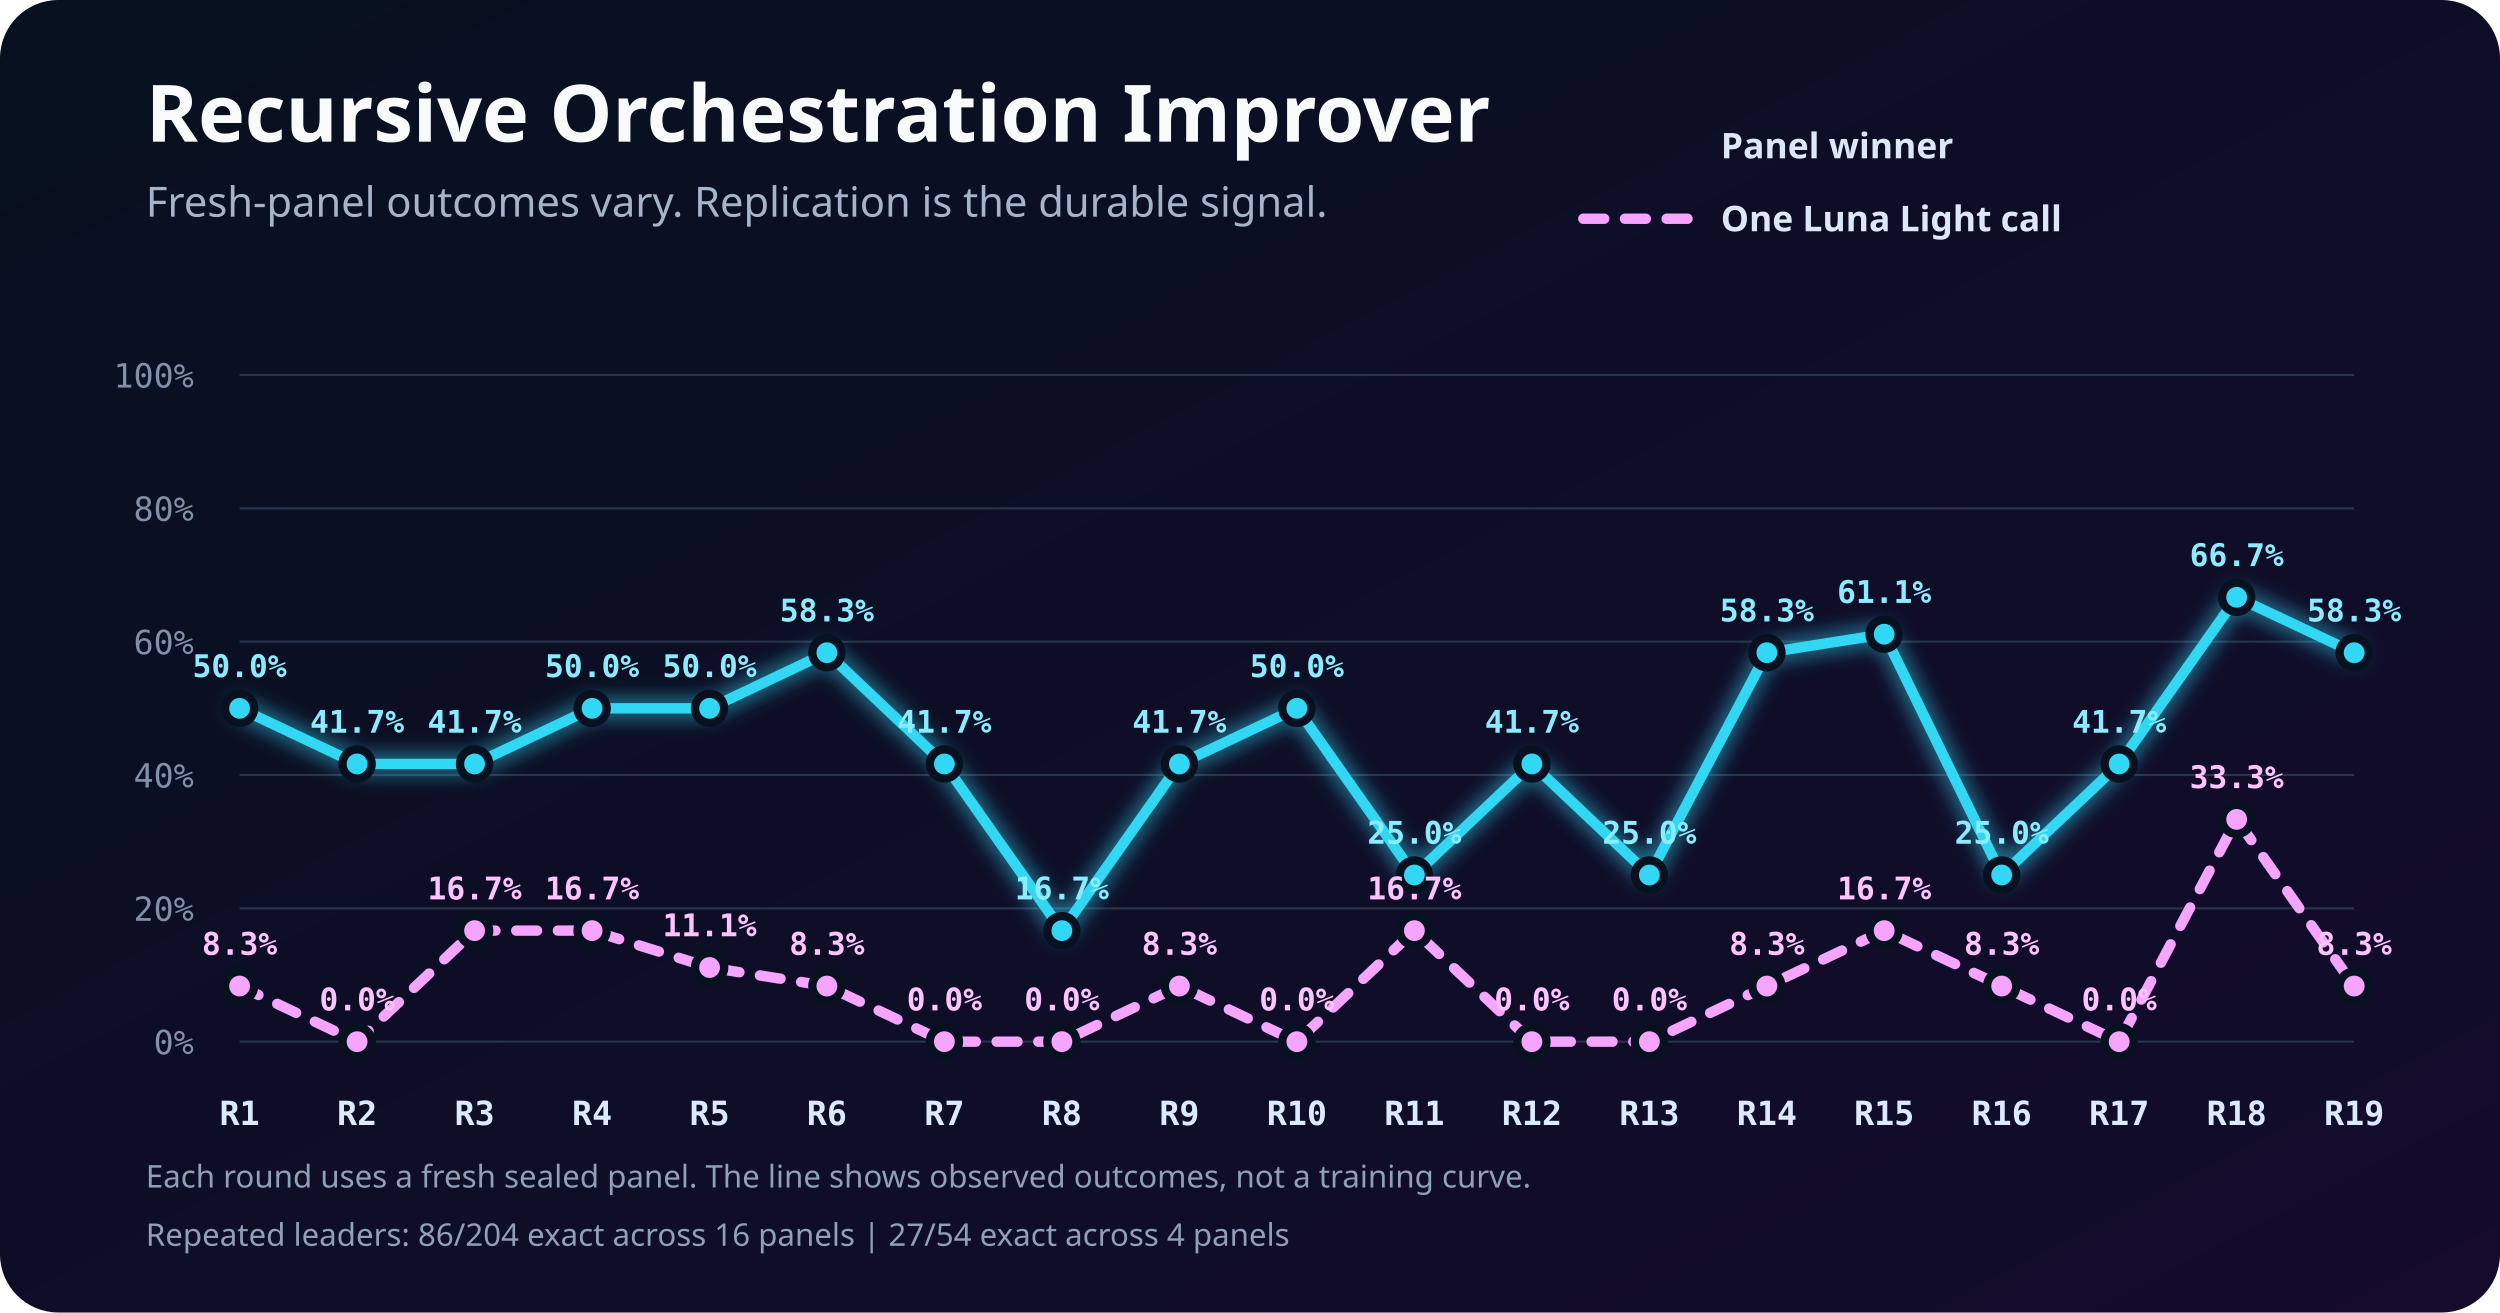
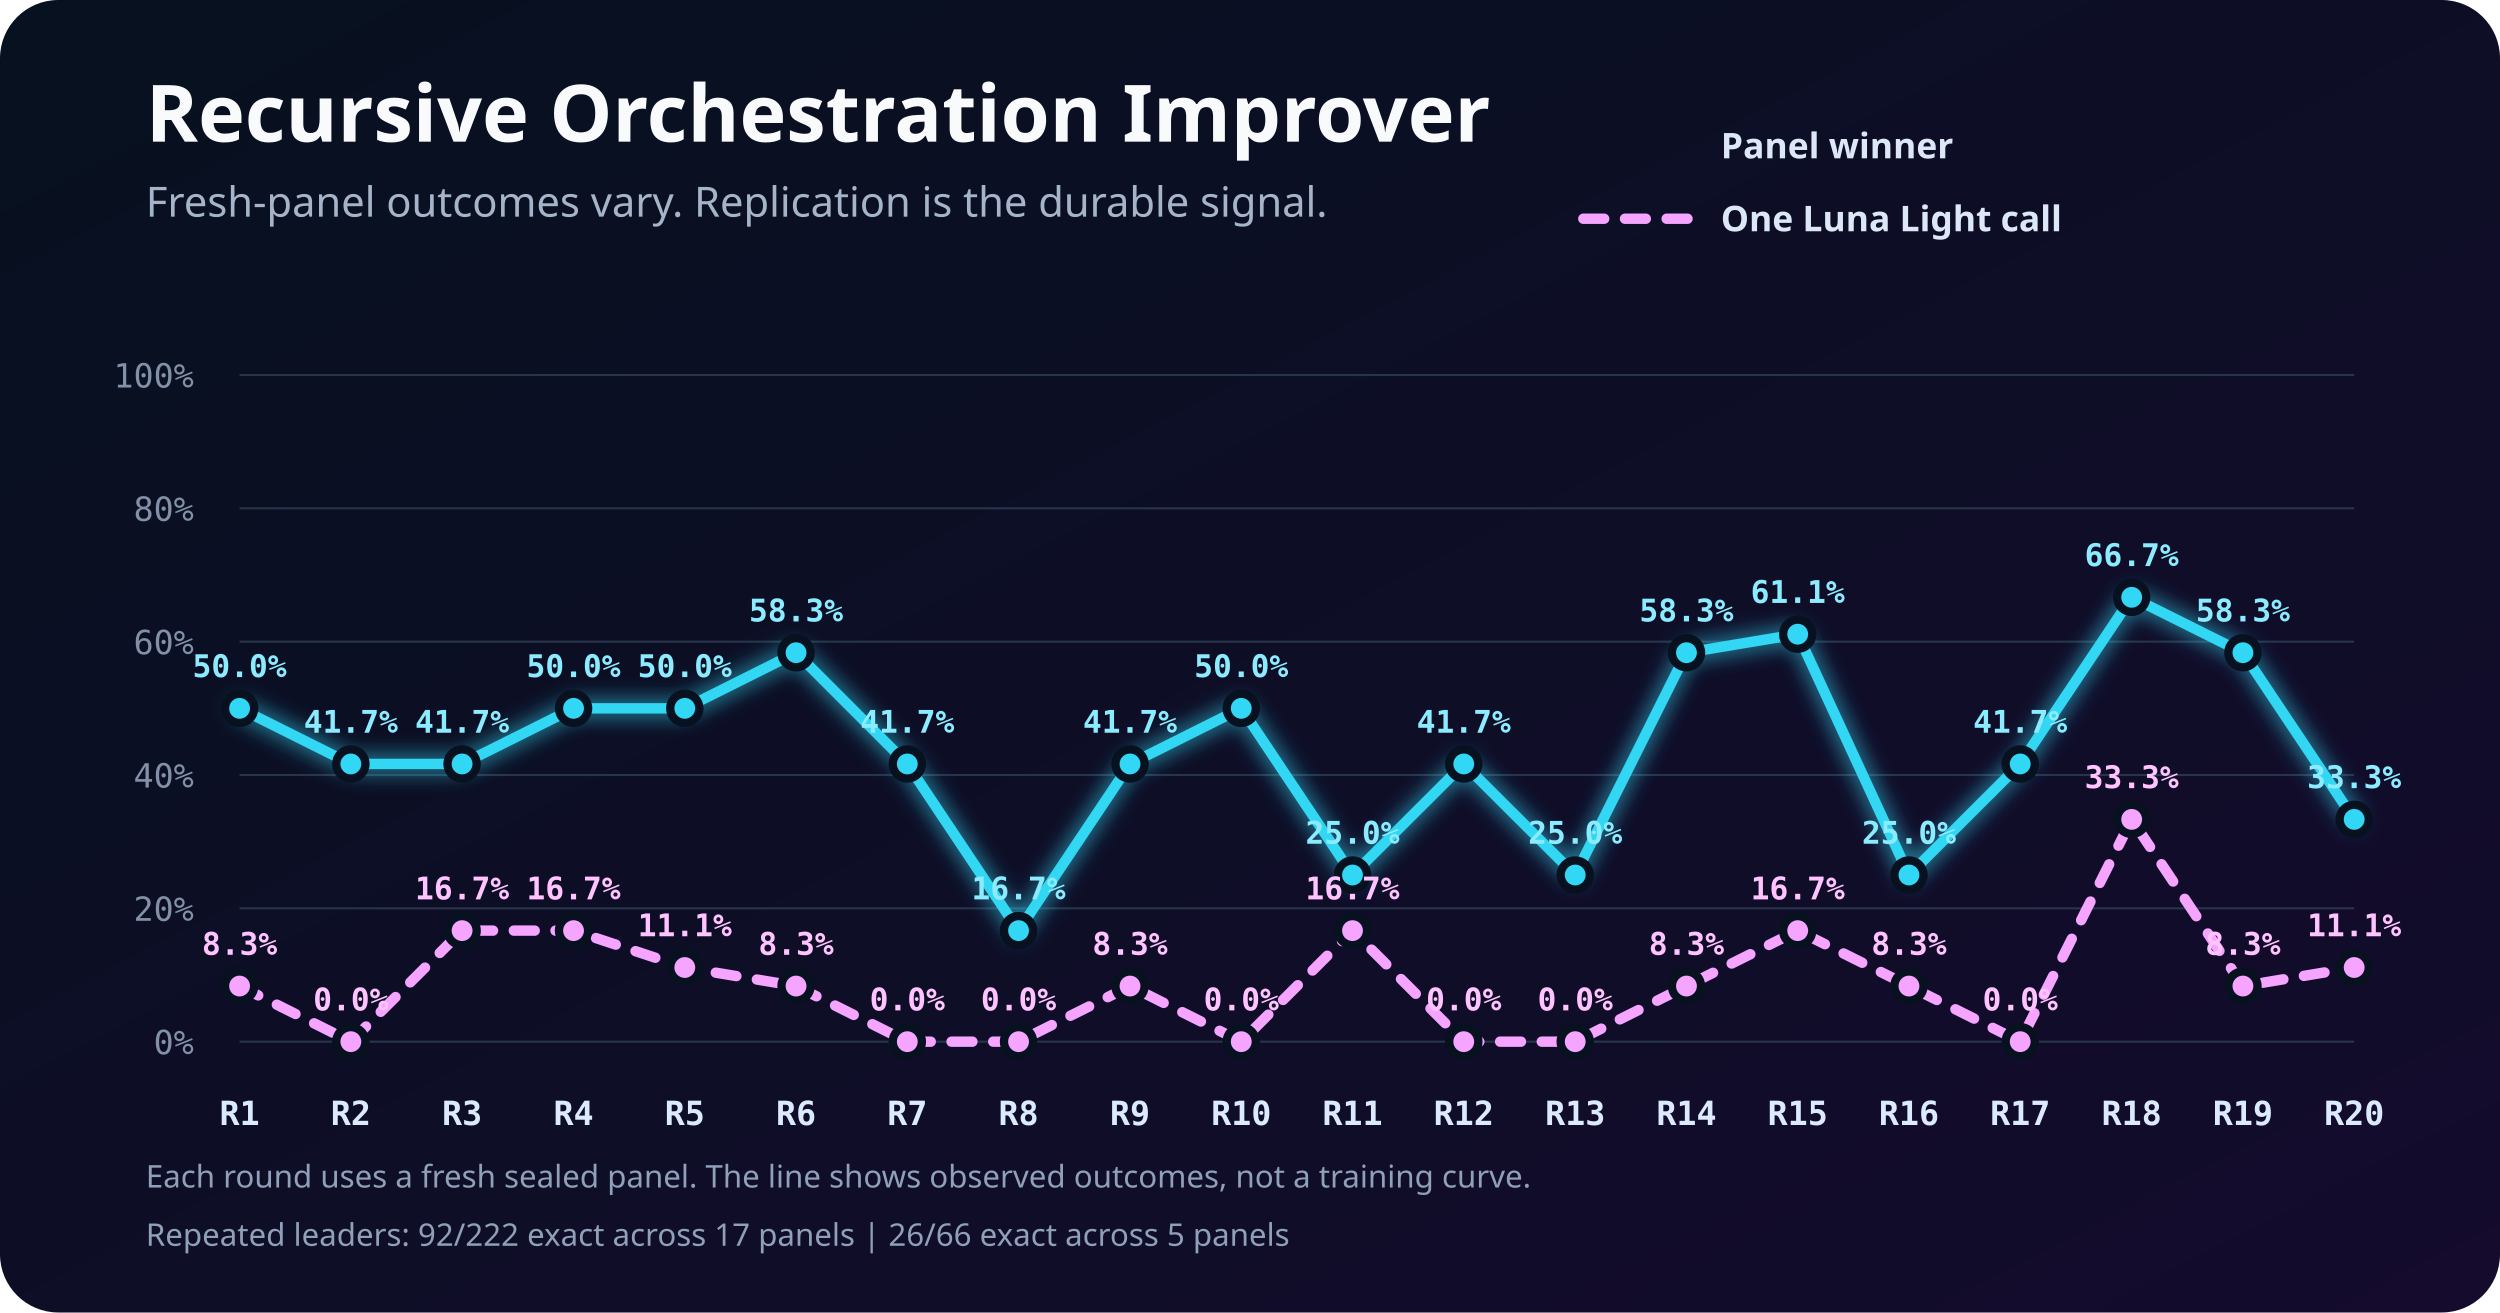
<svg xmlns="http://www.w3.org/2000/svg" width="1200" height="630" viewBox="0 0 1200 630" role="img" aria-labelledby="title desc">
  <defs>
    <linearGradient id="bg" x1="0" y1="0" x2="1" y2="1">
      <stop stop-color="#07111f" />
      <stop offset="1" stop-color="#140b2d" />
    </linearGradient>
    <filter id="glow">
      <feGaussianBlur stdDeviation="5" result="b" />
      <feMerge>
        <feMergeNode in="b" />
        <feMergeNode in="SourceGraphic" />
      </feMerge>
    </filter>
  </defs>
  <style>
  .title{font:700 38px ui-sans-serif,system-ui;fill:#f8fafc} .subtitle{font:500 20px ui-sans-serif,system-ui;fill:#a5b4c8}
  .grid{stroke:#27344a;stroke-width:1} .axis{font:500 16px ui-monospace,SFMono-Regular,monospace;fill:#8291a8} .strong{fill:#dbeafe;font-weight:700}
  .line{fill:none;stroke-width:5;stroke-linejoin:round;stroke-linecap:round} .line.winner{stroke:#31d7f4;filter:url(#glow)} .line.direct{stroke:#f5a4ff;stroke-dasharray:10 10}
  .dot{stroke:#07111f;stroke-width:4} .dot.winner{fill:#31d7f4} .dot.direct{fill:#f5a4ff}
  .value{font:700 15px ui-monospace,SFMono-Regular,monospace} .value.winner{fill:#8cecff} .value.direct{fill:#ffc4ff}
  .legend{font:600 17px ui-sans-serif,system-ui;fill:#dce8f7} .note{font:500 15px ui-sans-serif,system-ui;fill:#8fa0b8}
</style>
  <rect width="1200" height="630" rx="28" fill="url(#bg)" />
  <text x="70" y="68" class="title">Recursive Orchestration Improver</text>
  <text x="70" y="104" class="subtitle">Fresh-panel outcomes vary. Replication is the durable signal.</text>
  <line x1="760" y1="70" x2="810" y2="70" class="line winner" />
  <text x="826" y="76" class="legend">Panel winner</text>
  <line x1="760" y1="105" x2="810" y2="105" class="line direct" />
  <text x="826" y="111" class="legend">One Luna Light call</text>
  <line x1="115" y1="500.0" x2="1130" y2="500.0" class="grid" />
  <text x="93" y="506.0" text-anchor="end" class="axis">0%</text>
  <line x1="115" y1="436.0" x2="1130" y2="436.0" class="grid" />
  <text x="93" y="442.0" text-anchor="end" class="axis">20%</text>
  <line x1="115" y1="372.0" x2="1130" y2="372.0" class="grid" />
  <text x="93" y="378.0" text-anchor="end" class="axis">40%</text>
  <line x1="115" y1="308.0" x2="1130" y2="308.0" class="grid" />
  <text x="93" y="314.0" text-anchor="end" class="axis">60%</text>
  <line x1="115" y1="244.0" x2="1130" y2="244.0" class="grid" />
  <text x="93" y="250.0" text-anchor="end" class="axis">80%</text>
  <line x1="115" y1="180.0" x2="1130" y2="180.0" class="grid" />
  <text x="93" y="186.0" text-anchor="end" class="axis">100%</text>
-   <polyline points="115.0,340.0 171.4,366.7 227.8,366.7 284.2,340.0 340.6,340.0 396.9,313.3 453.3,366.7 509.7,446.7 566.1,366.7 622.5,340.0 678.9,420.0 735.3,366.7 791.7,420.0 848.1,313.3 904.4,304.4 960.8,420.0 1017.2,366.7 1073.6,286.7 1130.0,313.3" class="line winner" />
-   <polyline points="115.0,473.3 171.4,500.0 227.8,446.7 284.2,446.7 340.6,464.4 396.9,473.3 453.3,500.0 509.7,500.0 566.1,473.3 622.5,500.0 678.9,446.7 735.3,500.0 791.7,500.0 848.1,473.3 904.4,446.7 960.8,473.3 1017.2,500.0 1073.6,393.3 1130.0,473.3" class="line direct" />
+   <polyline points="115.0,340.0 168.4,366.7 221.8,366.7 275.3,340.0 328.7,340.0 382.1,313.3 435.5,366.7 488.9,446.7 542.4,366.7 595.8,340.0 649.2,420.0 702.6,366.7 756.1,420.0 809.5,313.3 862.9,304.4 916.3,420.0 969.7,366.7 1023.2,286.7 1076.6,313.3 1130.0,393.3" class="line winner" />
+   <polyline points="115.0,473.3 168.4,500.0 221.8,446.7 275.3,446.7 328.7,464.4 382.1,473.3 435.5,500.0 488.9,500.0 542.4,473.3 595.8,500.0 649.2,446.7 702.6,500.0 756.1,500.0 809.5,473.3 862.9,446.7 916.3,473.3 969.7,500.0 1023.2,393.3 1076.6,473.3 1130.0,464.4" class="line direct" />
  <circle cx="115.0" cy="340.0" r="7" class="dot winner" />
  <text x="115.0" y="325.0" text-anchor="middle" class="value winner">50.0%</text>
  <circle cx="115.0" cy="473.3" r="7" class="dot direct" />
  <text x="115.0" y="458.3" text-anchor="middle" class="value direct">8.3%</text>
-   <circle cx="171.4" cy="366.7" r="7" class="dot winner" />
-   <text x="171.4" y="351.7" text-anchor="middle" class="value winner">41.7%</text>
-   <circle cx="171.4" cy="500.0" r="7" class="dot direct" />
-   <text x="171.4" y="485.0" text-anchor="middle" class="value direct">0.0%</text>
-   <circle cx="227.8" cy="366.7" r="7" class="dot winner" />
-   <text x="227.8" y="351.7" text-anchor="middle" class="value winner">41.7%</text>
-   <circle cx="227.8" cy="446.7" r="7" class="dot direct" />
-   <text x="227.8" y="431.7" text-anchor="middle" class="value direct">16.7%</text>
-   <circle cx="284.2" cy="340.0" r="7" class="dot winner" />
-   <text x="284.2" y="325.0" text-anchor="middle" class="value winner">50.0%</text>
-   <circle cx="284.2" cy="446.7" r="7" class="dot direct" />
-   <text x="284.2" y="431.7" text-anchor="middle" class="value direct">16.7%</text>
-   <circle cx="340.6" cy="340.0" r="7" class="dot winner" />
-   <text x="340.6" y="325.0" text-anchor="middle" class="value winner">50.0%</text>
-   <circle cx="340.6" cy="464.4" r="7" class="dot direct" />
-   <text x="340.6" y="449.4" text-anchor="middle" class="value direct">11.1%</text>
-   <circle cx="396.9" cy="313.3" r="7" class="dot winner" />
-   <text x="396.9" y="298.3" text-anchor="middle" class="value winner">58.3%</text>
-   <circle cx="396.9" cy="473.3" r="7" class="dot direct" />
-   <text x="396.9" y="458.3" text-anchor="middle" class="value direct">8.3%</text>
-   <circle cx="453.3" cy="366.7" r="7" class="dot winner" />
-   <text x="453.3" y="351.7" text-anchor="middle" class="value winner">41.7%</text>
-   <circle cx="453.3" cy="500.0" r="7" class="dot direct" />
-   <text x="453.3" y="485.0" text-anchor="middle" class="value direct">0.0%</text>
-   <circle cx="509.7" cy="446.7" r="7" class="dot winner" />
-   <text x="509.7" y="431.7" text-anchor="middle" class="value winner">16.7%</text>
-   <circle cx="509.7" cy="500.0" r="7" class="dot direct" />
-   <text x="509.7" y="485.0" text-anchor="middle" class="value direct">0.0%</text>
-   <circle cx="566.1" cy="366.7" r="7" class="dot winner" />
-   <text x="566.1" y="351.7" text-anchor="middle" class="value winner">41.7%</text>
-   <circle cx="566.1" cy="473.3" r="7" class="dot direct" />
-   <text x="566.1" y="458.3" text-anchor="middle" class="value direct">8.3%</text>
-   <circle cx="622.5" cy="340.0" r="7" class="dot winner" />
-   <text x="622.5" y="325.0" text-anchor="middle" class="value winner">50.0%</text>
-   <circle cx="622.5" cy="500.0" r="7" class="dot direct" />
-   <text x="622.5" y="485.0" text-anchor="middle" class="value direct">0.0%</text>
-   <circle cx="678.9" cy="420.0" r="7" class="dot winner" />
-   <text x="678.9" y="405.0" text-anchor="middle" class="value winner">25.0%</text>
-   <circle cx="678.9" cy="446.7" r="7" class="dot direct" />
-   <text x="678.9" y="431.7" text-anchor="middle" class="value direct">16.7%</text>
-   <circle cx="735.3" cy="366.7" r="7" class="dot winner" />
-   <text x="735.3" y="351.7" text-anchor="middle" class="value winner">41.7%</text>
-   <circle cx="735.3" cy="500.0" r="7" class="dot direct" />
-   <text x="735.3" y="485.0" text-anchor="middle" class="value direct">0.0%</text>
-   <circle cx="791.7" cy="420.0" r="7" class="dot winner" />
-   <text x="791.7" y="405.0" text-anchor="middle" class="value winner">25.0%</text>
-   <circle cx="791.7" cy="500.0" r="7" class="dot direct" />
-   <text x="791.7" y="485.0" text-anchor="middle" class="value direct">0.0%</text>
-   <circle cx="848.1" cy="313.3" r="7" class="dot winner" />
-   <text x="848.1" y="298.3" text-anchor="middle" class="value winner">58.3%</text>
-   <circle cx="848.1" cy="473.3" r="7" class="dot direct" />
-   <text x="848.1" y="458.3" text-anchor="middle" class="value direct">8.3%</text>
-   <circle cx="904.4" cy="304.4" r="7" class="dot winner" />
-   <text x="904.4" y="289.4" text-anchor="middle" class="value winner">61.1%</text>
-   <circle cx="904.4" cy="446.7" r="7" class="dot direct" />
-   <text x="904.4" y="431.7" text-anchor="middle" class="value direct">16.7%</text>
-   <circle cx="960.8" cy="420.0" r="7" class="dot winner" />
-   <text x="960.8" y="405.0" text-anchor="middle" class="value winner">25.0%</text>
-   <circle cx="960.8" cy="473.3" r="7" class="dot direct" />
-   <text x="960.8" y="458.3" text-anchor="middle" class="value direct">8.3%</text>
-   <circle cx="1017.2" cy="366.7" r="7" class="dot winner" />
-   <text x="1017.2" y="351.7" text-anchor="middle" class="value winner">41.7%</text>
-   <circle cx="1017.2" cy="500.0" r="7" class="dot direct" />
-   <text x="1017.2" y="485.0" text-anchor="middle" class="value direct">0.0%</text>
-   <circle cx="1073.6" cy="286.7" r="7" class="dot winner" />
-   <text x="1073.6" y="271.7" text-anchor="middle" class="value winner">66.7%</text>
-   <circle cx="1073.6" cy="393.3" r="7" class="dot direct" />
-   <text x="1073.6" y="378.3" text-anchor="middle" class="value direct">33.3%</text>
-   <circle cx="1130.0" cy="313.3" r="7" class="dot winner" />
-   <text x="1130.0" y="298.3" text-anchor="middle" class="value winner">58.3%</text>
-   <circle cx="1130.0" cy="473.3" r="7" class="dot direct" />
-   <text x="1130.0" y="458.3" text-anchor="middle" class="value direct">8.3%</text>
+   <circle cx="168.4" cy="366.7" r="7" class="dot winner" />
+   <text x="168.4" y="351.7" text-anchor="middle" class="value winner">41.7%</text>
+   <circle cx="168.4" cy="500.0" r="7" class="dot direct" />
+   <text x="168.4" y="485.0" text-anchor="middle" class="value direct">0.0%</text>
+   <circle cx="221.8" cy="366.7" r="7" class="dot winner" />
+   <text x="221.8" y="351.7" text-anchor="middle" class="value winner">41.7%</text>
+   <circle cx="221.8" cy="446.7" r="7" class="dot direct" />
+   <text x="221.8" y="431.7" text-anchor="middle" class="value direct">16.7%</text>
+   <circle cx="275.3" cy="340.0" r="7" class="dot winner" />
+   <text x="275.3" y="325.0" text-anchor="middle" class="value winner">50.0%</text>
+   <circle cx="275.3" cy="446.7" r="7" class="dot direct" />
+   <text x="275.3" y="431.7" text-anchor="middle" class="value direct">16.7%</text>
+   <circle cx="328.7" cy="340.0" r="7" class="dot winner" />
+   <text x="328.7" y="325.0" text-anchor="middle" class="value winner">50.0%</text>
+   <circle cx="328.7" cy="464.4" r="7" class="dot direct" />
+   <text x="328.7" y="449.4" text-anchor="middle" class="value direct">11.1%</text>
+   <circle cx="382.1" cy="313.3" r="7" class="dot winner" />
+   <text x="382.1" y="298.3" text-anchor="middle" class="value winner">58.3%</text>
+   <circle cx="382.1" cy="473.3" r="7" class="dot direct" />
+   <text x="382.1" y="458.3" text-anchor="middle" class="value direct">8.3%</text>
+   <circle cx="435.5" cy="366.7" r="7" class="dot winner" />
+   <text x="435.5" y="351.7" text-anchor="middle" class="value winner">41.7%</text>
+   <circle cx="435.5" cy="500.0" r="7" class="dot direct" />
+   <text x="435.5" y="485.0" text-anchor="middle" class="value direct">0.0%</text>
+   <circle cx="488.9" cy="446.7" r="7" class="dot winner" />
+   <text x="488.9" y="431.7" text-anchor="middle" class="value winner">16.7%</text>
+   <circle cx="488.9" cy="500.0" r="7" class="dot direct" />
+   <text x="488.9" y="485.0" text-anchor="middle" class="value direct">0.0%</text>
+   <circle cx="542.4" cy="366.7" r="7" class="dot winner" />
+   <text x="542.4" y="351.7" text-anchor="middle" class="value winner">41.7%</text>
+   <circle cx="542.4" cy="473.3" r="7" class="dot direct" />
+   <text x="542.4" y="458.3" text-anchor="middle" class="value direct">8.3%</text>
+   <circle cx="595.8" cy="340.0" r="7" class="dot winner" />
+   <text x="595.8" y="325.0" text-anchor="middle" class="value winner">50.0%</text>
+   <circle cx="595.8" cy="500.0" r="7" class="dot direct" />
+   <text x="595.8" y="485.0" text-anchor="middle" class="value direct">0.0%</text>
+   <circle cx="649.2" cy="420.0" r="7" class="dot winner" />
+   <text x="649.2" y="405.0" text-anchor="middle" class="value winner">25.0%</text>
+   <circle cx="649.2" cy="446.7" r="7" class="dot direct" />
+   <text x="649.2" y="431.7" text-anchor="middle" class="value direct">16.7%</text>
+   <circle cx="702.6" cy="366.7" r="7" class="dot winner" />
+   <text x="702.6" y="351.7" text-anchor="middle" class="value winner">41.7%</text>
+   <circle cx="702.6" cy="500.0" r="7" class="dot direct" />
+   <text x="702.6" y="485.0" text-anchor="middle" class="value direct">0.0%</text>
+   <circle cx="756.1" cy="420.0" r="7" class="dot winner" />
+   <text x="756.1" y="405.0" text-anchor="middle" class="value winner">25.0%</text>
+   <circle cx="756.1" cy="500.0" r="7" class="dot direct" />
+   <text x="756.1" y="485.0" text-anchor="middle" class="value direct">0.0%</text>
+   <circle cx="809.5" cy="313.3" r="7" class="dot winner" />
+   <text x="809.5" y="298.3" text-anchor="middle" class="value winner">58.3%</text>
+   <circle cx="809.5" cy="473.3" r="7" class="dot direct" />
+   <text x="809.5" y="458.3" text-anchor="middle" class="value direct">8.3%</text>
+   <circle cx="862.9" cy="304.4" r="7" class="dot winner" />
+   <text x="862.9" y="289.4" text-anchor="middle" class="value winner">61.1%</text>
+   <circle cx="862.9" cy="446.7" r="7" class="dot direct" />
+   <text x="862.9" y="431.7" text-anchor="middle" class="value direct">16.7%</text>
+   <circle cx="916.3" cy="420.0" r="7" class="dot winner" />
+   <text x="916.3" y="405.0" text-anchor="middle" class="value winner">25.0%</text>
+   <circle cx="916.3" cy="473.3" r="7" class="dot direct" />
+   <text x="916.3" y="458.3" text-anchor="middle" class="value direct">8.3%</text>
+   <circle cx="969.7" cy="366.7" r="7" class="dot winner" />
+   <text x="969.7" y="351.7" text-anchor="middle" class="value winner">41.7%</text>
+   <circle cx="969.7" cy="500.0" r="7" class="dot direct" />
+   <text x="969.7" y="485.0" text-anchor="middle" class="value direct">0.0%</text>
+   <circle cx="1023.2" cy="286.7" r="7" class="dot winner" />
+   <text x="1023.2" y="271.7" text-anchor="middle" class="value winner">66.7%</text>
+   <circle cx="1023.2" cy="393.3" r="7" class="dot direct" />
+   <text x="1023.2" y="378.3" text-anchor="middle" class="value direct">33.3%</text>
+   <circle cx="1076.6" cy="313.3" r="7" class="dot winner" />
+   <text x="1076.6" y="298.3" text-anchor="middle" class="value winner">58.3%</text>
+   <circle cx="1076.6" cy="473.3" r="7" class="dot direct" />
+   <text x="1076.6" y="458.3" text-anchor="middle" class="value direct">8.3%</text>
+   <circle cx="1130.0" cy="393.3" r="7" class="dot winner" />
+   <text x="1130.0" y="378.3" text-anchor="middle" class="value winner">33.3%</text>
+   <circle cx="1130.0" cy="464.4" r="7" class="dot direct" />
+   <text x="1130.0" y="449.4" text-anchor="middle" class="value direct">11.1%</text>
  <text x="115.0" y="540" text-anchor="middle" class="axis strong">R1</text>
-   <text x="171.4" y="540" text-anchor="middle" class="axis strong">R2</text>
-   <text x="227.8" y="540" text-anchor="middle" class="axis strong">R3</text>
-   <text x="284.2" y="540" text-anchor="middle" class="axis strong">R4</text>
-   <text x="340.6" y="540" text-anchor="middle" class="axis strong">R5</text>
-   <text x="396.9" y="540" text-anchor="middle" class="axis strong">R6</text>
-   <text x="453.3" y="540" text-anchor="middle" class="axis strong">R7</text>
-   <text x="509.7" y="540" text-anchor="middle" class="axis strong">R8</text>
-   <text x="566.1" y="540" text-anchor="middle" class="axis strong">R9</text>
-   <text x="622.5" y="540" text-anchor="middle" class="axis strong">R10</text>
-   <text x="678.9" y="540" text-anchor="middle" class="axis strong">R11</text>
-   <text x="735.3" y="540" text-anchor="middle" class="axis strong">R12</text>
-   <text x="791.7" y="540" text-anchor="middle" class="axis strong">R13</text>
-   <text x="848.1" y="540" text-anchor="middle" class="axis strong">R14</text>
-   <text x="904.4" y="540" text-anchor="middle" class="axis strong">R15</text>
-   <text x="960.8" y="540" text-anchor="middle" class="axis strong">R16</text>
-   <text x="1017.2" y="540" text-anchor="middle" class="axis strong">R17</text>
-   <text x="1073.6" y="540" text-anchor="middle" class="axis strong">R18</text>
-   <text x="1130.0" y="540" text-anchor="middle" class="axis strong">R19</text>
+   <text x="168.4" y="540" text-anchor="middle" class="axis strong">R2</text>
+   <text x="221.8" y="540" text-anchor="middle" class="axis strong">R3</text>
+   <text x="275.3" y="540" text-anchor="middle" class="axis strong">R4</text>
+   <text x="328.7" y="540" text-anchor="middle" class="axis strong">R5</text>
+   <text x="382.1" y="540" text-anchor="middle" class="axis strong">R6</text>
+   <text x="435.5" y="540" text-anchor="middle" class="axis strong">R7</text>
+   <text x="488.9" y="540" text-anchor="middle" class="axis strong">R8</text>
+   <text x="542.4" y="540" text-anchor="middle" class="axis strong">R9</text>
+   <text x="595.8" y="540" text-anchor="middle" class="axis strong">R10</text>
+   <text x="649.2" y="540" text-anchor="middle" class="axis strong">R11</text>
+   <text x="702.6" y="540" text-anchor="middle" class="axis strong">R12</text>
+   <text x="756.1" y="540" text-anchor="middle" class="axis strong">R13</text>
+   <text x="809.5" y="540" text-anchor="middle" class="axis strong">R14</text>
+   <text x="862.9" y="540" text-anchor="middle" class="axis strong">R15</text>
+   <text x="916.3" y="540" text-anchor="middle" class="axis strong">R16</text>
+   <text x="969.7" y="540" text-anchor="middle" class="axis strong">R17</text>
+   <text x="1023.2" y="540" text-anchor="middle" class="axis strong">R18</text>
+   <text x="1076.6" y="540" text-anchor="middle" class="axis strong">R19</text>
+   <text x="1130.0" y="540" text-anchor="middle" class="axis strong">R20</text>
  <text x="70" y="570" class="note">Each round uses a fresh sealed panel. The line shows observed outcomes, not a training curve.</text>
-   <text x="70" y="598" class="note">Repeated leaders: 86/204 exact across 16 panels | 27/54 exact across 4 panels</text>
+   <text x="70" y="598" class="note">Repeated leaders: 92/222 exact across 17 panels | 26/66 exact across 5 panels</text>
</svg>
